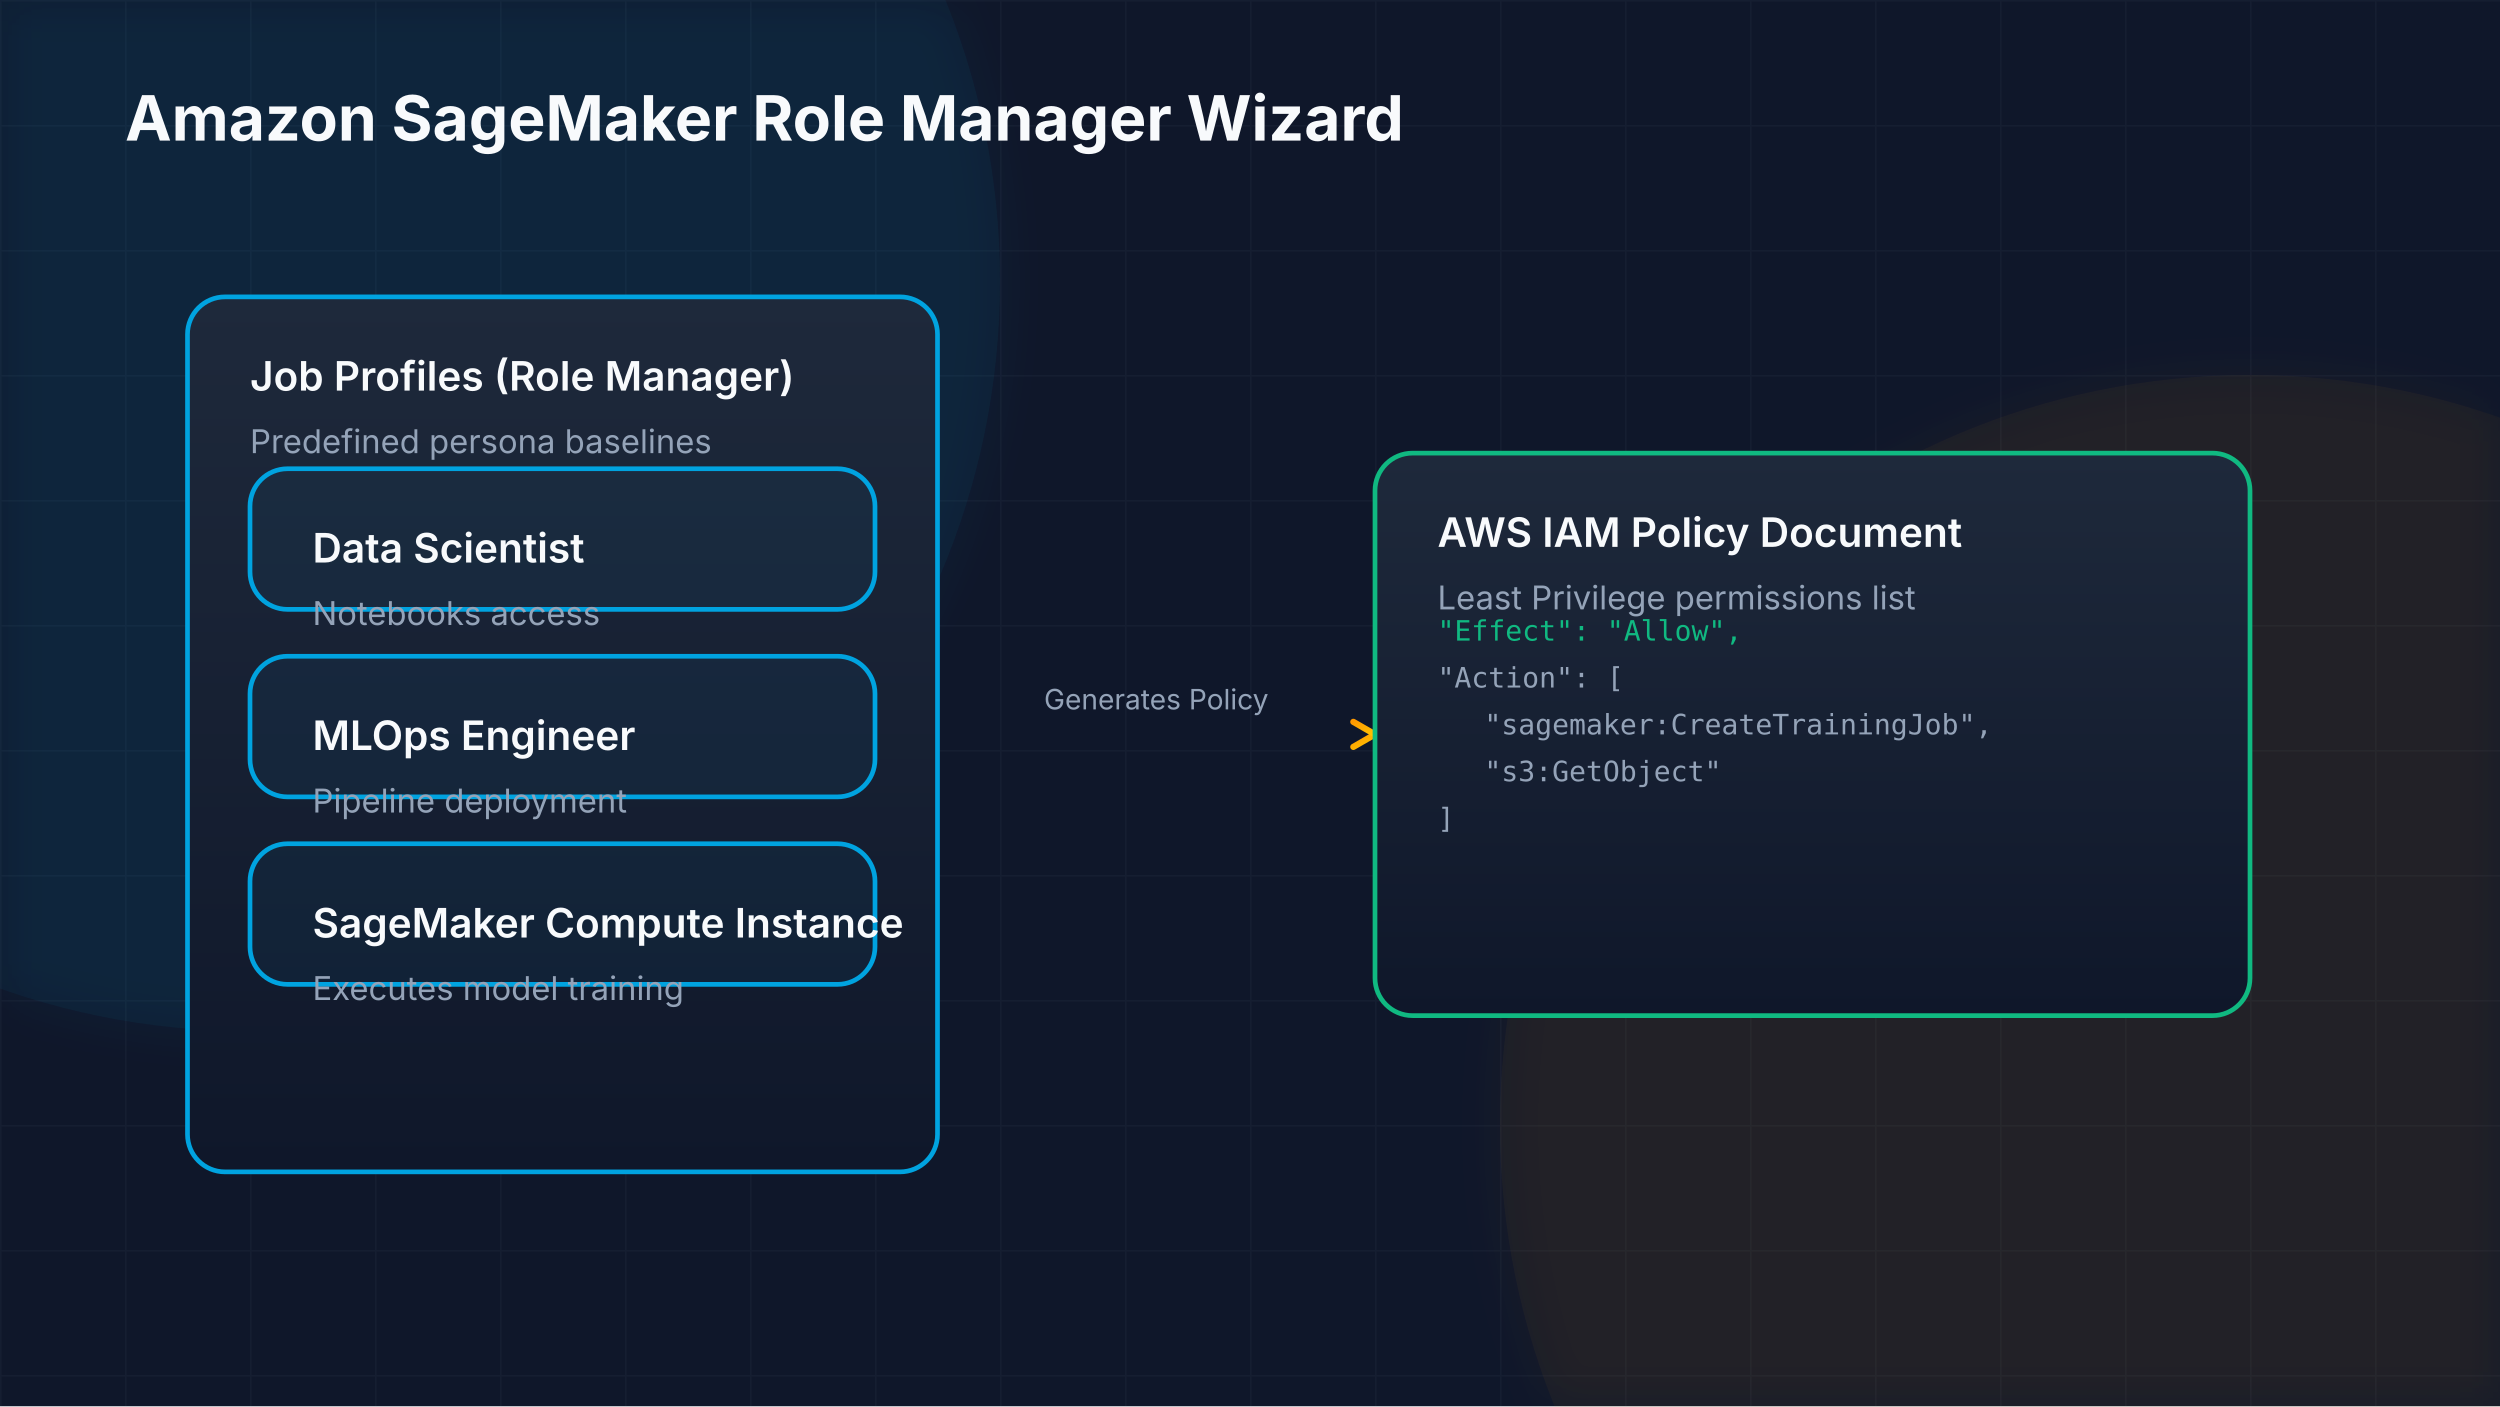
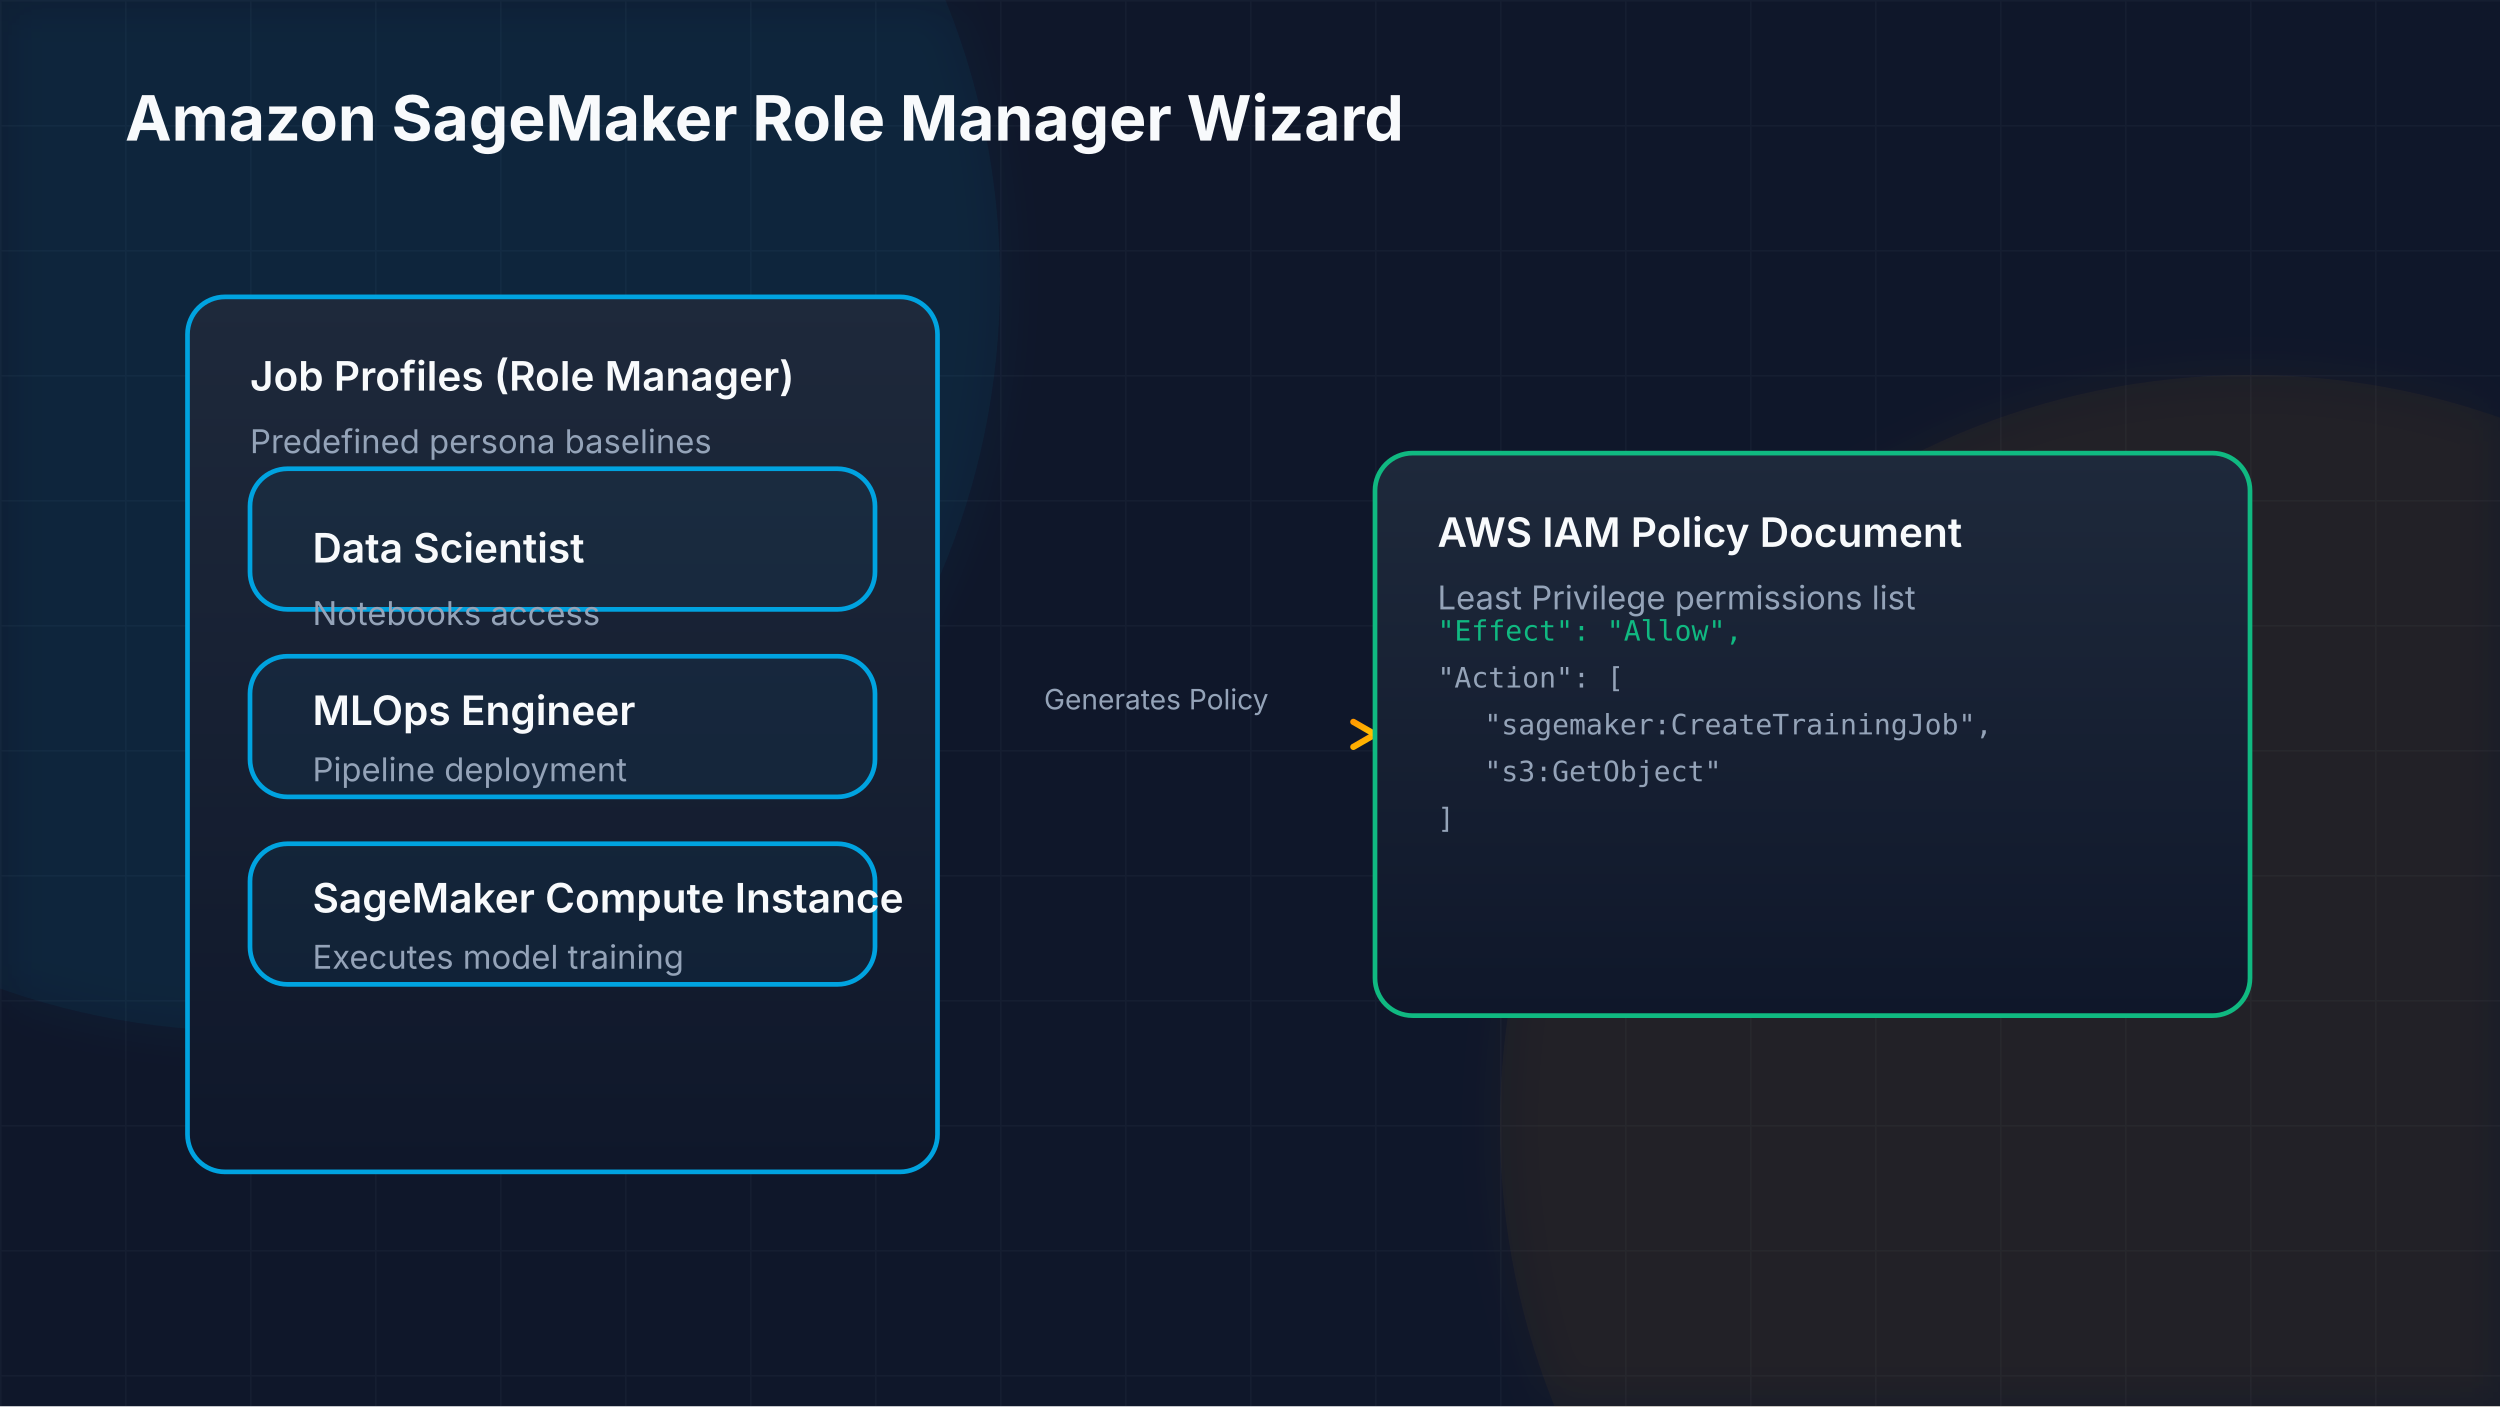
<svg xmlns="http://www.w3.org/2000/svg" viewBox="0 0 800 450" width="100%" height="100%">
  <defs>
    <linearGradient id="aws-orange" x1="0%" y1="0%" x2="100%" y2="100%">
      <stop offset="0%" stop-color="#FF9900" />
      <stop offset="100%" stop-color="#FFC400" />
    </linearGradient>
    <linearGradient id="cloud-blue" x1="0%" y1="0%" x2="100%" y2="100%">
      <stop offset="0%" stop-color="#00A3E0" />
      <stop offset="100%" stop-color="#1D70B8" />
    </linearGradient>
    <linearGradient id="success-green" x1="0%" y1="0%" x2="100%" y2="100%">
      <stop offset="0%" stop-color="#10B981" />
      <stop offset="100%" stop-color="#059669" />
    </linearGradient>
    <linearGradient id="alert-red" x1="0%" y1="0%" x2="100%" y2="100%">
      <stop offset="0%" stop-color="#EF4444" />
      <stop offset="100%" stop-color="#DC2626" />
    </linearGradient>
    <linearGradient id="warning-gold" x1="0%" y1="0%" x2="100%" y2="100%">
      <stop offset="0%" stop-color="#F59E0B" />
      <stop offset="100%" stop-color="#D97706" />
    </linearGradient>
    <linearGradient id="dark-card" x1="0%" y1="0%" x2="0%" y2="100%">
      <stop offset="0%" stop-color="#1E293B" />
      <stop offset="100%" stop-color="#0F172A" />
    </linearGradient>
    <linearGradient id="purple-glow" x1="0%" y1="0%" x2="100%" y2="100%">
      <stop offset="0%" stop-color="#8B5CF6" />
      <stop offset="100%" stop-color="#6D28D9" />
    </linearGradient>
    <filter id="glow-orange" x="-20%" y="-20%" width="140%" height="140%">
      <feGaussianBlur stdDeviation="8" result="blur" />
      <feComposite in="SourceGraphic" in2="blur" operator="over" />
    </filter>
    <filter id="glow-blue" x="-20%" y="-20%" width="140%" height="140%">
      <feGaussianBlur stdDeviation="8" result="blur" />
      <feComposite in="SourceGraphic" in2="blur" operator="over" />
    </filter>
    <pattern id="grid" width="40" height="40" patternUnits="userSpaceOnUse">
      <path d="M 40 0 L 0 0 0 40" fill="none" stroke="rgba(148, 163, 184, 0.05)" stroke-width="1" />
    </pattern>
  </defs>
  <rect width="800" height="450" fill="#0F172A" />
  <rect width="800" height="450" fill="url(#grid)" />
  <circle cx="80" cy="90" r="240" fill="rgba(0, 163, 224, 0.05)" filter="url(#glow-blue)" />
  <circle cx="720" cy="360" r="240" fill="rgba(255, 153, 0, 0.04)" filter="url(#glow-orange)" />
  <text x="40" y="45" font-family="Inter, system-ui, sans-serif" font-size="20" font-weight="700" fill="#F8FAFC">Amazon SageMaker Role Manager Wizard</text>
  <rect x="60" y="95" width="240" height="280" rx="12" fill="url(#dark-card)" stroke="#00A3E0" stroke-width="1.5" />
  <text x="80" y="125" font-family="Inter, system-ui, sans-serif" font-size="13" font-weight="600" fill="#F8FAFC">Job Profiles (Role Manager)</text>
  <text x="80" y="145" font-family="Inter, system-ui, sans-serif" font-size="10.5" fill="#94A3B8">Predefined persona baselines</text>
  <rect x="80" y="150" width="200" height="45" rx="12" fill="rgba(0,163,224,0.05)" stroke="#00A3E0" stroke-width="1.5" />
  <text x="100" y="180" font-family="Inter, system-ui, sans-serif" font-size="13" font-weight="600" fill="#F8FAFC">Data Scientist</text>
  <text x="100" y="200" font-family="Inter, system-ui, sans-serif" font-size="10.5" fill="#94A3B8">Notebooks access</text>
  <rect x="80" y="210" width="200" height="45" rx="12" fill="rgba(0,163,224,0.05)" stroke="#00A3E0" stroke-width="1.5" />
-   <text x="100" y="240" font-family="Inter, system-ui, sans-serif" font-size="13" font-weight="600" fill="#F8FAFC">MLOps Engineer</text>
-   <text x="100" y="260" font-family="Inter, system-ui, sans-serif" font-size="10.5" fill="#94A3B8">Pipeline deployment</text>
+   <text x="100" y="232.0" font-family="Inter, system-ui, sans-serif" font-size="13" font-weight="600" fill="#F8FAFC">MLOps Engineer</text>
+   <text x="100" y="250.0" font-family="Inter, system-ui, sans-serif" font-size="10.5" fill="#94A3B8">Pipeline deployment</text>
  <rect x="80" y="270" width="200" height="45" rx="12" fill="rgba(0,163,224,0.05)" stroke="#00A3E0" stroke-width="1.5" />
-   <text x="100" y="300" font-family="Inter, system-ui, sans-serif" font-size="13" font-weight="600" fill="#F8FAFC">SageMaker Compute Instance</text>
-   <text x="100" y="320" font-family="Inter, system-ui, sans-serif" font-size="10.5" fill="#94A3B8">Executes model training</text>
+   <text x="100" y="292.0" font-family="Inter, system-ui, sans-serif" font-size="13" font-weight="600" fill="#F8FAFC">SageMaker Compute Instance</text>
+   <text x="100" y="310.0" font-family="Inter, system-ui, sans-serif" font-size="10.5" fill="#94A3B8">Executes model training</text>
  <line x1="300" y1="235" x2="440" y2="235" stroke="url(#aws-orange)" stroke-width="2" stroke-linecap="round" />
  <line x1="440" y1="235" x2="433.072" y2="239.0" stroke="url(#aws-orange)" stroke-width="2" stroke-linecap="round" />
  <line x1="440" y1="235" x2="433.072" y2="231.0" stroke="url(#aws-orange)" stroke-width="2" stroke-linecap="round" />
  <text x="370.0" y="227.0" font-family="Inter" font-size="9" fill="#94A3B8" text-anchor="middle">Generates Policy</text>
  <rect x="440" y="145" width="280" height="180" rx="12" fill="url(#dark-card)" stroke="#10B981" stroke-width="1.5" />
  <text x="460" y="175" font-family="Inter, system-ui, sans-serif" font-size="13" font-weight="600" fill="#F8FAFC">AWS IAM Policy Document</text>
  <text x="460" y="195" font-family="Inter, system-ui, sans-serif" font-size="10.5" fill="#94A3B8">Least Privilege permissions list</text>
  <g transform="translate(460, 205)" font-family="monospace" font-size="9" fill="#94A3B8">
    <text x="0" y="0" fill="#10B981">"Effect": "Allow",</text>
    <text x="0" y="15">"Action": [</text>
    <text x="15" y="30">"sagemaker:CreateTrainingJob",</text>
    <text x="15" y="45">"s3:GetObject"</text>
    <text x="0" y="60">]</text>
  </g>
</svg>
